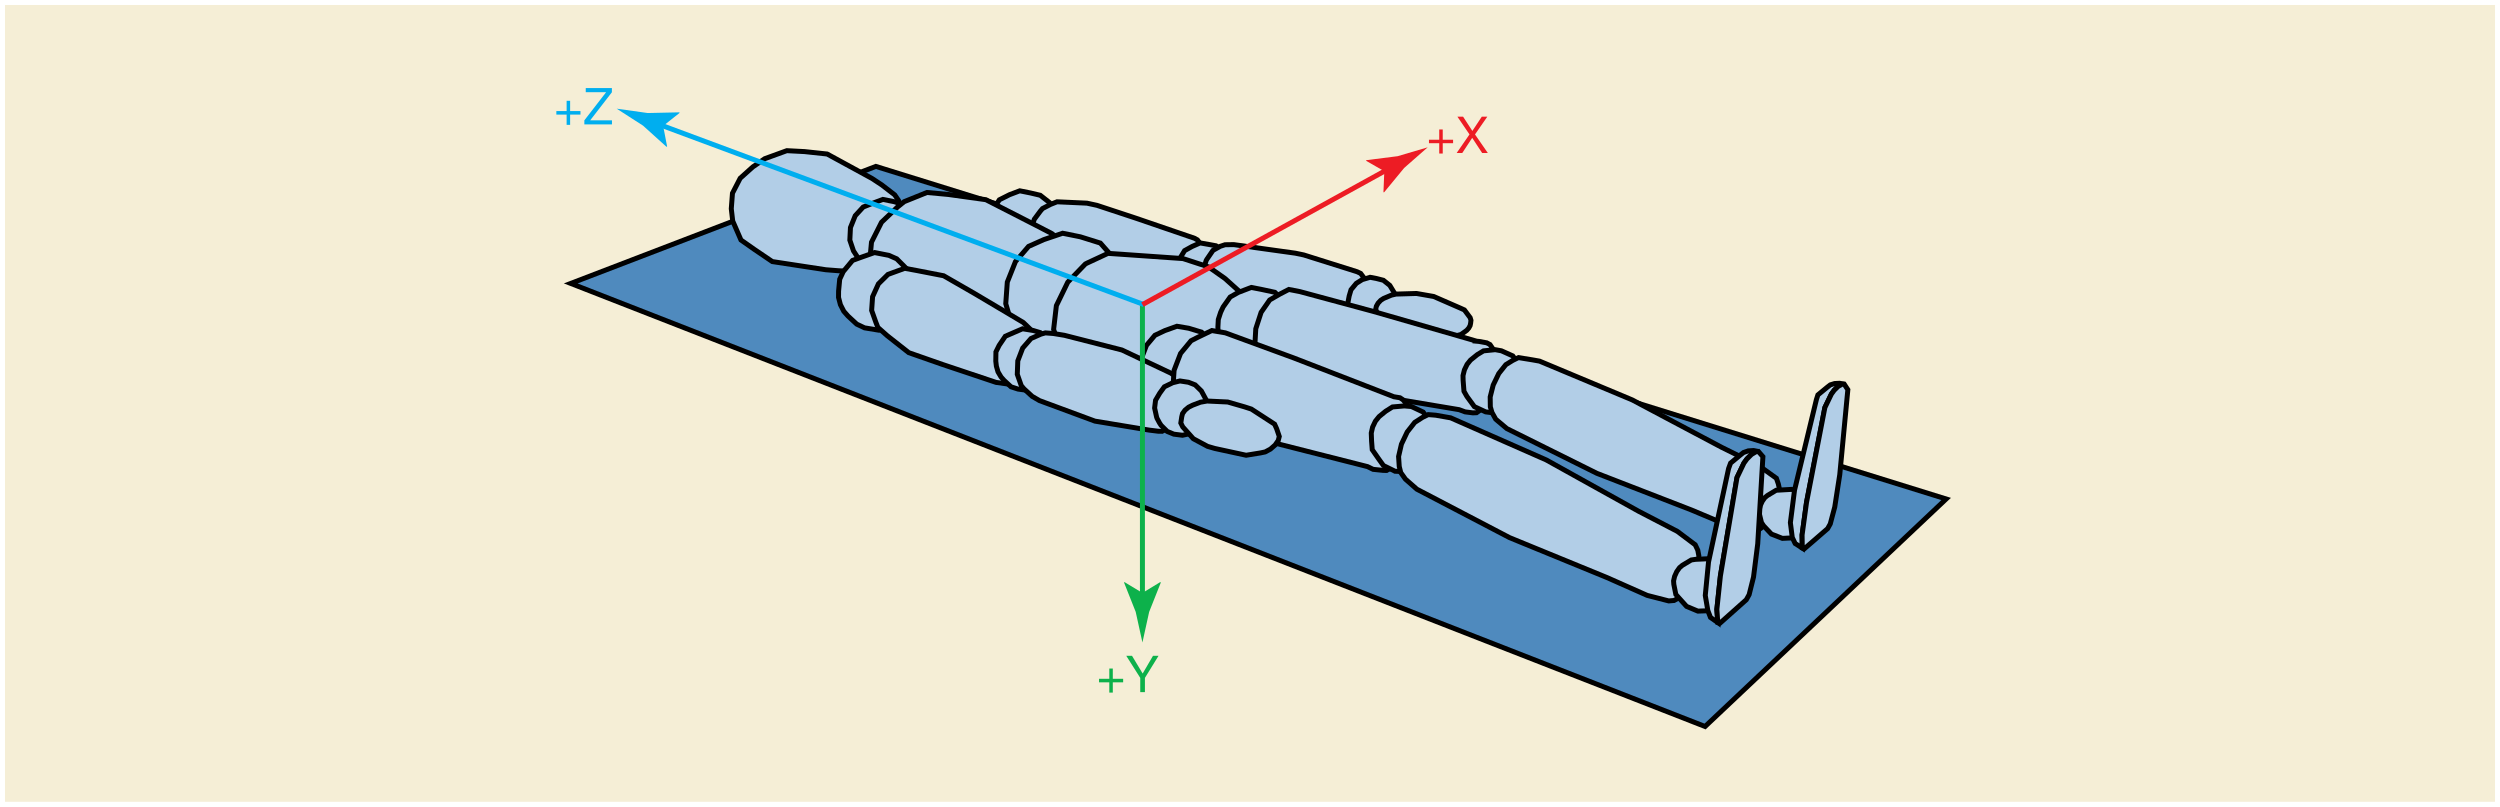
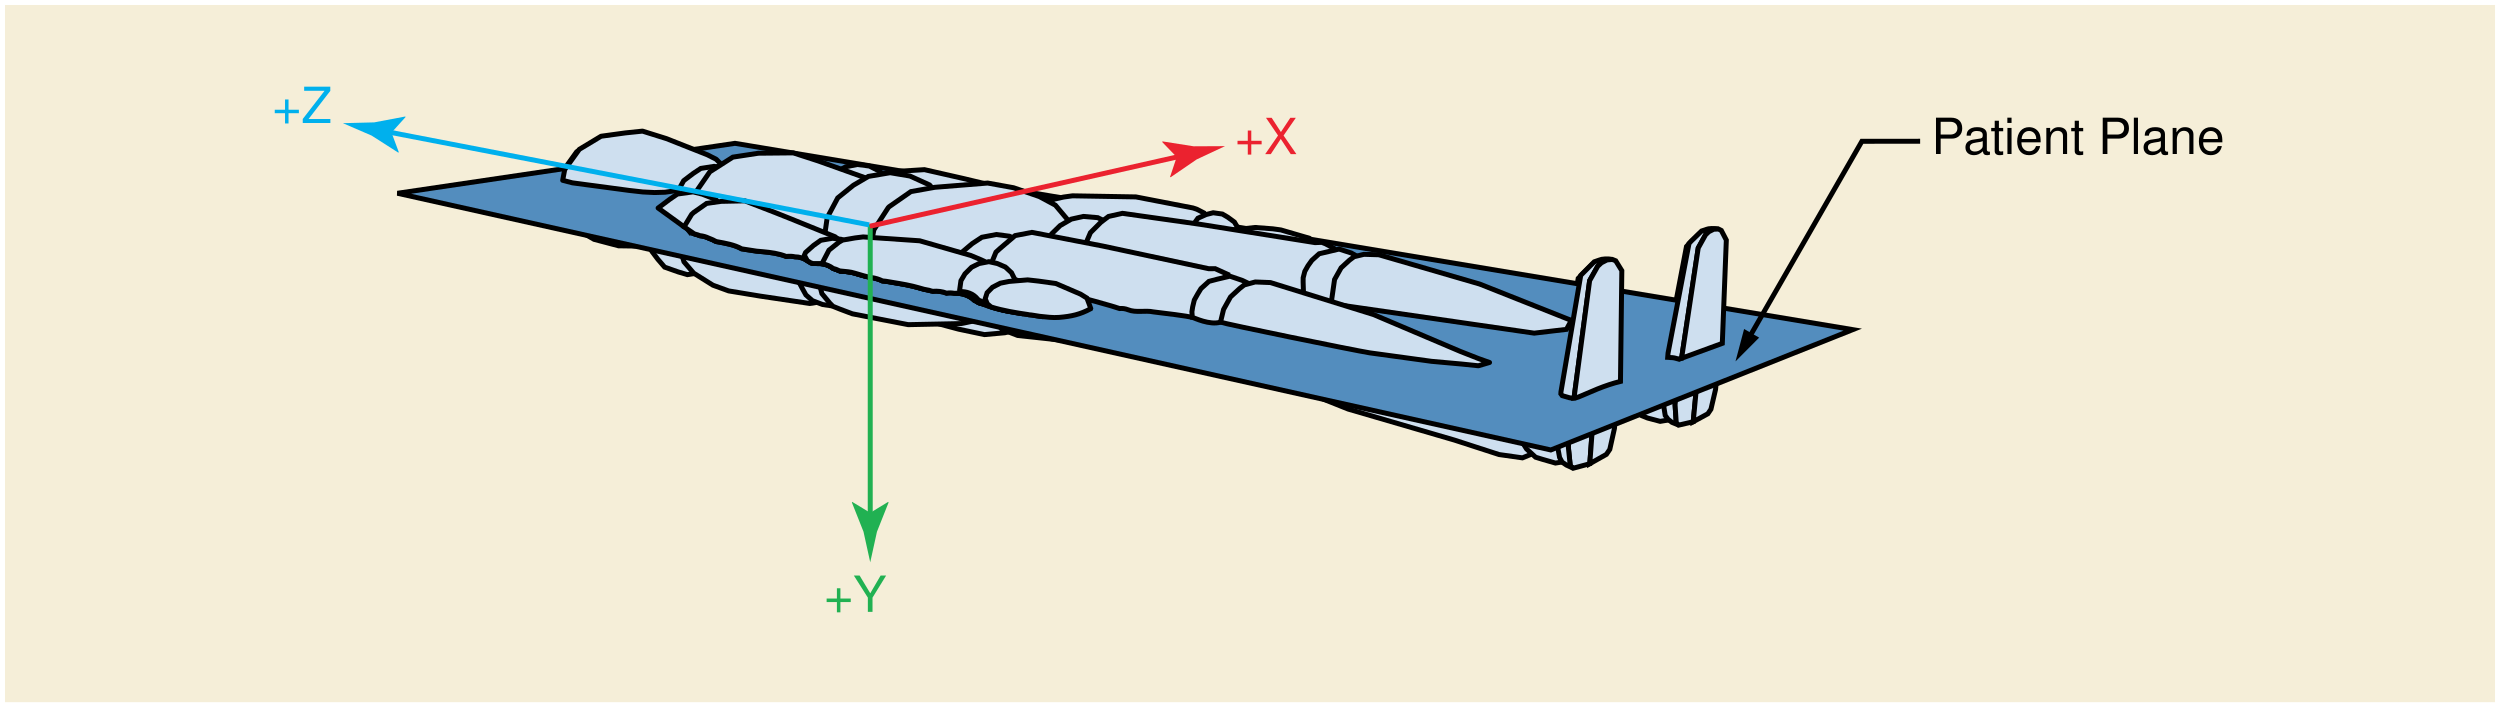
- <svg xmlns="http://www.w3.org/2000/svg" version="1.1" id="Layer_1" x="0px" y="0px" width="502px" height="162px" viewBox="0 0 502 162" enable-background="new 0 0 502 162" xml:space="preserve">
+ <svg xmlns="http://www.w3.org/2000/svg" version="1.1" id="Layer_1" x="0px" y="0px" width="502px" height="142px" viewBox="0 0 502 142" enable-background="new 0 0 502 142" xml:space="preserve">
  <defs>
    <style type="text/css">
	text {
	  font-family: Helvetica, Verdana, ArialUnicodeMS, san-serif
	}
	</style>
  </defs>
  <g>
   </g>
-   <rect x="1" y="1" fill="#F5EED6" width="500" height="160" />
  <g>
-     <polygon fill="#4F8ABE" stroke="#000000" points="175.87,33.413 114.604,56.913 342.38,145.881 390.784,100.194  " />
-     <g>
-       <polygon fill="#B2CEE7" stroke="#000000" points="180.421,40.245 179.66,39.13 177.05,37.12 175.098,35.835 166.095,30.927     161.556,30.44 157.996,30.255 153.563,31.866 151.169,33.515 148.629,35.794 147.078,38.799 146.841,41.913 147.126,44.37     148.788,48.194 151.497,50.096 155.08,52.524 165.835,54.167 168.354,54.364 171.91,54.544 173.431,54.165 176.723,52.765     179.479,50.104 181.185,46.697 181.522,43.189   " />
-       <polygon fill="#B2CEE7" stroke="#000000" points="212.114,42.825 210.735,40.665 208.885,39.212 206.94,38.752 204.768,38.315     202.706,39.099 200.669,40.124 199.391,42.101 198.562,43.853 198.362,46.077 199.021,48.504 200.405,50.657 202.247,52.124     204.189,52.617 206.363,52.97 208.436,52.243 210.425,51.157 211.747,49.23 212.499,47.458 212.744,45.253   " />
-       <polygon fill="#B2CEE7" stroke="#000000" points="184.594,44.56 183.479,42.957 181.752,41.203 179.562,40.501 177.277,40.042     175.241,40.812 173.33,41.573 171.73,43.316 170.771,45.692 170.646,48.216 171.379,50.378 172.443,52.025 174.231,53.725     176.406,54.478 178.695,54.851 180.742,54.142 182.621,53.333 184.182,51.577 185.127,49.226 185.275,46.726   " />
-       <polygon fill="#B2CEE7" stroke="#000000" points="241.67,50.054 241.473,49.563 240.454,48.187 239.862,47.847 227.936,43.762     220.268,41.231 218.255,40.795 212.259,40.521 210.96,41.036 209.336,41.88 208.882,42.417 207.692,44.019 206.959,46.165     206.831,48.429 207.333,50.345 207.539,51.073 208.725,52.446 209.708,53.526 215.236,56.074 223.344,57.389 225.151,57.683     237.49,59.544 238.155,59.515 239.636,58.604 239.997,58.274 241.15,56.586 241.892,54.362 242.074,52.036   " />
-       <polygon fill="#B2CEE7" stroke="#000000" points="215.062,51.045 213.937,49.145 211.227,46.907 208.023,45.245 197.962,40.099     190.399,39.046 186.134,38.651 181.559,40.495 180.221,41.569 177.007,44.634 174.995,48.634 174.614,52.737 174.669,54.226     176.286,58.335 179.614,60.679 185.979,64.294 197.67,66.361 201.406,67.003 205.197,67.085 207.632,66.325 210.974,64.708     213.813,61.741 215.625,58.005 216.073,54.199   " />
-       <polygon fill="#B2CEE7" stroke="#000000" points="246.786,52.054 245.663,50.414 244.183,49.354 242.919,49.118 240.99,48.78     239.376,49.492 237.866,50.327 236.882,51.944 236.333,53.296 236.202,55.06 236.753,56.944 237.874,58.582 239.35,59.653     240.89,59.946 242.539,60.2 244.166,59.523 245.647,58.652 246.661,57.063 247.165,55.696 247.321,53.941   " />
-       <polygon fill="#B2CEE7" stroke="#000000" points="274.397,56.659 274.151,56.153 273.216,54.899 272.503,54.563 261.786,51.191     260.103,50.839 247.744,49.118 245.994,49.144 245.038,49.452 243.562,50.28 242.335,52.071 242.194,52.324 241.55,54.457     241.481,56.694 241.536,56.981 242.12,59.101 243.245,60.405 244.046,61.033 245.684,61.676 257.839,64.442 259.532,64.713     270.683,65.351 271.464,65.288 272.749,64.448 273.146,64.062 274.106,62.536 274.692,60.532 274.798,58.438   " />
-       <polygon fill="#B2CEE7" stroke="#000000" points="225.783,54.587 223.542,51.752 220.954,48.811 216.94,47.554 213.374,46.835     209.601,48.113 206.535,49.479 203.907,52.526 202.266,56.647 201.955,60.979 203.031,64.628 205.126,67.595 207.89,70.37     211.859,71.776 215.441,72.245 219.245,71.148 222.216,69.64 224.735,66.562 226.333,62.51 226.709,58.249   " />
-       <polygon fill="#B2CEE7" stroke="#000000" points="183.269,55.923 182.591,54.593 181.725,53.64 180.062,51.971 178.477,51.273     175.6,50.716 172.779,51.714 171.192,52.294 169.322,54.544 168.613,56.07 168.388,58.452 168.378,59.724 168.753,61.171     169.438,62.513 170.299,63.485 172.033,65.085 173.599,65.831 176.486,66.306 178.092,65.802 180.87,64.741 182.672,62.468     183.436,60.985 183.584,58.613 183.623,57.356   " />
-       <polygon fill="#B2CEE7" stroke="#000000" points="249.14,59.062 248.905,58.554 245.99,55.931 242.673,53.593 237.549,51.925     226.316,51.137 222.482,50.876 218.302,52.819 217.937,53.007 214.405,56.665 212.119,61.374 211.566,66.144 211.682,66.479     213.016,70.461 215.944,72.659 224.81,78.624 229.956,80.379 234.331,80.579 238.552,80.515 239.146,80.271 243.435,77.896     247.126,73.723 247.196,73.577 249.495,68.678 249.552,68.554 250.272,63.344   " />
-       <polygon fill="#B2CEE7" stroke="#000000" points="207.477,66.68 205.931,65.185 205.469,64.747 195.712,58.954 189.486,55.373     184.133,54.331 181.667,53.878 179.076,54.821 178.312,55.101 176.389,56.999 175.214,59.582 175.026,62.329 175.859,64.677     176.276,65.745 178.184,67.431 182.482,70.813 189.263,73.186 200.023,76.789 202.186,77.087 202.749,77.14 204.93,76.224     206.776,74.293 206.845,74.172 207.9,71.836 207.936,71.724 208.188,69.013   " />
-       <polygon fill="#B2CEE7" stroke="#000000" points="279.97,58.788 279.071,57.306 277.786,56.28 276.372,55.919 275.116,55.681     273.544,56.142 272.349,56.895 271.286,58.177 270.915,59.432 270.632,60.912 270.978,62.552 271.876,64.031 273.159,65.062     274.571,65.44 275.825,65.644 277.403,65.208 278.575,64.427 279.663,63.169 280.001,61.903 280.302,60.431   " />
-       <polygon fill="#B2CEE7" stroke="#000000" points="259.753,64.478 259.211,62.157 258.054,60.704 255.998,58.694 253.212,58.095     251.258,57.72 248.673,58.71 247.016,59.645 245.608,61.635 245.109,62.698 244.634,64.157 244.555,65.679 244.6,67.042     245.2,69.356 246.415,70.763 248.427,72.812 251.204,73.47 253.159,73.742 255.763,72.821 257.379,71.827 258.741,69.825     259.337,68.818 259.81,67.354 259.903,65.829   " />
-       <polygon fill="#B2CEE7" stroke="#000000" points="295.212,63.792 294.052,62.236 293.329,61.907 287.886,59.534 284.435,58.929     280.325,59.052 279.397,59.265 277.821,59.932 277.245,60.307 276.728,60.861 276.372,61.489 276.249,62.062 276.571,63.099     276.815,63.825 279.499,65.704 280.421,66.088 283.604,67.227 290.013,67.946 292.72,67.333 293.374,67.159 294.099,66.647     294.536,66.321 294.927,65.877 295.198,65.38 295.296,64.931 295.368,64.321   " />
-       <polygon fill="#B2CEE7" stroke="#000000" points="300.407,71.183 300.269,70.786 299.192,69.19 298.54,68.841 296.983,68.558     296.53,68.517 296.538,68.517 296.53,68.517 295.716,68.44 296.53,68.517 275.769,62.536 261.016,58.554 258.796,58.122     256.976,59.065 254.956,60.233 253.233,62.716 252.161,66.015 251.965,69.454 252.679,72.326 253.751,73.704 255.465,75.724     270.663,78.526 292.997,82.261 294.198,82.706 295.765,82.903 296.491,82.871 298.114,81.697 298.386,81.416 299.704,79.267     300.571,76.485 300.823,73.606   " />
-       <polygon fill="#B2CEE7" stroke="#000000" points="211.783,70.952 211.465,69.817 210.858,68.8 210.287,68.049 208.89,66.792     207.477,66.366 205.33,66.018 203.902,66.635 201.866,67.52 200.628,69.351 199.981,70.657 199.954,72.519 200.071,73.526     200.4,74.671 201.011,75.698 201.638,76.403 203.021,77.675 204.426,78.13 206.576,78.427 208.018,77.86 210.029,76.933     211.223,75.085 211.9,73.804 211.961,71.952   " />
-       <polygon fill="#B2CEE7" stroke="#000000" points="244.477,70.423 243.054,68.579 241.286,66.7 238.702,65.913 236.327,65.513     233.915,66.378 231.908,67.325 230.209,69.354 229.165,72.063 228.993,74.896 229.724,77.278 231.075,79.179 232.914,80.989     235.476,81.847 237.858,82.144 240.29,81.36 242.263,80.354 243.919,78.308 244.946,75.622 245.146,72.815   " />
-       <polygon fill="#B2CEE7" stroke="#000000" points="237.722,78.866 237.071,76.708 235.744,75.358 235.101,74.923 225.285,70.28     213.736,67.331 211.526,66.968 209.912,66.843 209.029,67.091 207.025,67.976 205.358,69.892 204.373,72.46 204.271,75.157     205.068,77.432 205.612,78.074 207.269,79.593 208.726,80.44 219.863,84.562 230.78,86.369 232.61,86.595 233.344,86.601     235.152,85.687 235.468,85.316 236.811,83.664 237.628,81.493 237.76,79.229   " />
-       <polygon fill="#B2CEE7" stroke="#000000" points="283.733,84.622 283.132,81.937 281.729,80.282 281.126,79.873 279.88,79.665     259.763,71.866 246.053,66.837 243.329,66.376 240.442,67.767 239.157,68.429 237.057,70.968 235.758,74.354 235.528,77.887     236.405,80.847 237.204,82.368 239.309,84.462 253.501,88.341 274.601,93.697 275.722,94.244 277.735,94.452 278.427,94.468     280.493,93.255 280.726,92.985 282.394,90.759 283.474,87.874 283.763,84.888   " />
-       <polygon fill="#B2CEE7" stroke="#000000" points="305.833,74.563 305.292,73.507 303.765,71.464 301.483,70.441 300.243,70.216     297.899,70.452 296.655,71.2 295.278,72.31 294.595,73.157 294.056,74.268 293.771,75.419 293.794,76.378 293.966,78.564     294.554,79.599 296.05,81.651 298.315,82.706 299.565,82.866 301.905,82.674 303.126,81.886 304.542,80.829 305.216,79.972     305.753,78.856 306.052,77.71 306.052,76.749   " />
-       <polygon fill="#B2CEE7" stroke="#000000" points="357.087,97.166 356.7,96.034 353.241,93.548 345.69,89.812 327.765,80.306     309.138,72.514 307.687,72.256 304.905,71.806 303.771,72.362 302.364,73.23 300.956,75.001 299.835,77.316 299.229,79.706     299.257,81.684 299.579,82.806 300.345,84.181 302.579,86.062 320.653,95.044 339.636,102.402 347.417,105.673 351.595,106.673     352.509,106.704 353.507,106.134 354.526,105.286 355.606,103.735 356.542,101.784 357.151,99.813 357.313,98.198   " />
-       <polygon fill="#B2CEE7" stroke="#000000" points="242.14,80.187 241.235,78.505 239.989,77.282 238.653,76.761 236.931,76.496     235.49,76.849 233.805,77.669 232.876,78.946 232.036,80.37 231.846,81.935 232.241,83.729 232.329,83.993 232.834,84.929     233.145,85.404 234.38,86.634 235.708,87.179 237.436,87.4 238.884,87.087 240.548,86.235 241.505,84.983 242.308,83.542     242.522,81.987   " />
-       <polygon fill="#B2CEE7" stroke="#000000" points="256.353,86.093 255.94,85.171 251.268,82.14 249.868,81.687 246.526,80.723     242.38,80.526 241.044,80.765 239.486,81.358 238.669,81.768 237.942,82.372 237.453,83.052 237.298,83.67 237.106,84.933     237.489,85.712 239.618,88.095 242.481,89.629 243.931,90.052 250.224,91.414 253.089,90.948 254.052,90.745 255.104,90.179     256.038,89.364 256.669,88.46 256.878,87.643   " />
-       <polygon fill="#B2CEE7" stroke="#000000" points="288.169,88.315 288.001,85.946 287.329,84.922 285.763,82.74 283.417,81.632     281.995,81.511 279.612,81.716 278.237,82.583 276.911,83.664 276.177,84.583 275.62,85.759 275.351,86.952 275.411,88.542     275.544,90.294 276.905,92.247 277.796,93.485 280.128,94.627 281.556,94.679 283.935,94.522 285.286,93.614 286.655,92.591     287.378,91.657 287.935,90.482 288.218,89.291   " />
-       <polygon fill="#B2CEE7" stroke="#000000" points="340.913,110.47 340.401,109.392 336.823,106.706 329.011,102.648     310.497,92.359 291.296,83.903 288.294,83.374 286.786,83.253 285.64,83.813 284.081,84.819 282.567,86.741 281.407,89.19     280.835,91.669 280.966,93.669 281.269,94.888 282.21,96.212 284.507,98.231 303.118,107.956 322.712,115.986 330.759,119.555     335.081,120.666 336.146,120.578 337.161,120.004 338.296,119.025 339.464,117.338 340.438,115.273 341.032,113.227     341.126,111.598   " />
-       <polygon fill="#B2CEE7" stroke="#000000" points="363.979,101.409 363.581,100.747 361.985,99.101 359.776,98.265 358.858,98.318     356.655,98.444 354.894,99.503 354.38,99.919 353.87,100.644 353.464,101.53 353.247,102.407 353.261,103.095 353.702,104.935     354.136,105.583 355.706,107.245 357.907,108.104 360.308,107.989 361.042,107.913 362.829,106.872 363.331,106.442     363.833,105.708 364.237,104.815 364.462,103.94 364.464,103.251   " />
-       <g>
-         <polygon fill="#B2CEE7" stroke="#000000" points="362.751,100.88 366.435,81.84 367.737,79.138 368.3,78.367 369.12,77.569      369.878,77.151 370.321,77.142 369.396,76.961 368.396,77.013 367.522,77.284 366.944,77.728 365.034,79.297 364.731,80.241      360.343,98.419 359.507,104.948 359.886,107.919 360.464,109.134 361.899,110.05 361.86,107.417    " />
-         <polyline fill="#B2CEE7" stroke="#000000" points="369.12,77.569 368.3,78.367 367.737,79.138 366.435,81.84 362.751,100.88      361.86,107.417 361.899,110.05 362.278,110.22 366.987,106.146 367.517,105.198 368.417,101.813 369.423,95.313 371.048,78.247      370.321,77.142 369.878,77.151 369.12,77.569    " />
-       </g>
-       <polygon fill="#B2CEE7" stroke="#000000" points="347.821,117.547 347.374,115.525 346.874,114.906 345.228,113.119     342.944,112.199 340.472,112.314 339.61,112.443 337.819,113.514 337.245,113.994 336.688,114.785 336.261,115.734     336.054,116.643 336.103,117.338 336.507,119.359 337.04,119.961 338.659,121.76 340.938,122.713 343.429,122.621 344.28,122.451     346.103,121.402 346.665,120.906 347.214,120.102 347.638,119.152 347.854,118.242   " />
-       <g>
-         <polygon fill="#B2CEE7" stroke="#000000" points="345.456,115.641 348.788,95.896 350.177,92.996 350.794,92.147 351.71,91.241      352.575,90.726 353.091,90.66 352.118,90.466 351.048,90.539 350.095,90.866 349.444,91.382 347.501,92.99 347.101,94.081      343.071,112.855 342.419,119.566 342.935,122.604 343.466,123.979 344.929,125.006 344.745,122.354    " />
-         <polyline fill="#B2CEE7" stroke="#000000" points="351.71,91.241 350.794,92.147 350.177,92.996 348.788,95.896 345.456,115.641      344.745,122.354 344.929,125.006 345.38,125.127 350.657,120.424 351.226,119.402 352.106,115.875 352.952,109.187      353.993,91.701 353.091,90.66 352.575,90.726 351.71,91.241    " />
-       </g>
-     </g>
+     <rect x="1" y="1" fill="#F5EED8" width="500" height="140" />
    <g>
      <g>
-         <line fill="none" stroke="#0DB14B" x1="229.399" y1="61.163" x2="229.399" y2="120.08" />
-         <path fill="#0DB14B" d="M229.399,119.061l3.603-2.191l0.082,0.123l-2.333,5.875c-0.45,2.047-0.9,4.094-1.351,6.141     c-0.45-2.047-0.9-4.094-1.351-6.141l-2.333-5.875l0.062-0.123L229.399,119.061z" />
+         <polygon fill="#CEDFEF" stroke="#000000" points="146.295,35.914 145.715,35.151 143.085,32.472 141.328,31.578 133.15,28.344      128.385,26.853 124.978,27.206 120.132,27.873 115.796,30.484 112.88,34.542 112.012,39.207 113.374,43.505 116.659,46.548      119.297,48.065 124.202,49.36 133.781,49.502 135.995,49.353 140.092,48.6 141.219,48.065 144.437,45.938 146.572,42.788      147.232,39.224    " />
+         <path fill="#CEDFEF" stroke="#000000" d="M112.173,38.467" />
+         <polygon fill="#CEDFEF" stroke="#000000" points="178.983,38.439 177.715,36.257 175.936,34.906 174.066,33.955 171.653,33.639      169.326,34.097 167.21,35.211 165.787,36.852 164.656,38.713 164.312,41.173 164.818,43.749 166.076,45.946 167.842,47.331      169.751,48.201 172.156,48.575 174.463,48.034 176.603,46.979 177.954,45.288 179.114,43.461 179.483,41.015    " />
+         <polygon fill="#CEDFEF" stroke="#000000" points="150.027,38.819 149.149,37.67 147.416,35.415 144.976,34.385 142.881,34.012      140.211,34.428 138.669,35.451 136.777,36.885 135.518,39.138 135.149,41.751 135.746,44.199 136.55,45.396 138.347,47.629      140.82,48.587 142.903,49.029 145.556,48.537 147.133,47.585 148.992,46.116 150.223,43.861 150.593,41.263    " />
+         <polyline fill="#CEDFEF" stroke="#000000" points="144.333,33.64 142.019,35.118 138.882,39.673 137.913,44.888 139.318,49.665      142.774,53.015 148.748,55.597 154.013,56.992 164.908,57.474 168.412,57.607 172.971,56.639 174.813,55.634 178.199,53.207      180.469,49.66 181.205,45.671 180.273,41.992 179.383,40.644 176.512,37.505 173.44,36.384 163.864,32.959 158.773,31.309      151.778,31.377 146.643,32.164 144.333,33.64    " />
+         <polygon fill="#CEDFEF" stroke="#000000" points="208.79,42.761 208.638,42.378 207.537,40.527 205.958,39.719 205.317,39.424      192.971,36.463 185.113,34.676 179.052,35.06 176.931,35.493 175.836,36.115 174.173,37.642 173.926,38.128 172.959,40.171      172.66,42.527 172.705,42.746 172.66,42.527 173.09,44.72 173.203,45.289 174.439,47.125 175.337,48.051 177.29,48.922      183.035,50.998 191.052,51.488 203.689,52.113 204.382,52.011 206.123,51.55 207.662,49.977 207.902,49.672 208.85,47.517      209.167,45.055    " />
+         <polygon fill="#CEDFEF" stroke="#000000" points="213.901,43.944 212.803,42.276 211.318,41.304 209.876,40.554 207.909,40.446      206.156,40.839 204.471,41.856 203.481,43.145 202.617,44.699 202.411,46.687 202.898,48.715 203.986,50.392 205.462,51.388      206.928,52.089 208.893,52.234 210.633,51.792 212.338,50.811 213.283,49.49 214.167,47.955 214.389,45.973    " />
+         <polygon fill="#CEDFEF" stroke="#000000" points="146.262,45.141 145.695,43.816 144.606,42.188 143.21,40.652 140.511,39.6      138.667,39.139 135.513,39.575 133.944,40.651 131.64,42.382 130.842,44.298 130.206,46.146 130.1,47.593 130.35,49.138      130.906,50.481 132.095,52.06 133.455,53.638 136.192,54.605 138.02,55.151 141.157,54.635 142.765,53.639 145.004,51.847      145.853,49.963 146.382,48.102 146.507,46.671    " />
+         <polygon fill="#CEDFEF" stroke="#000000" points="242.533,45.471 242.318,45.088 241.266,43.378 239.831,42.638 239.041,42.368      227.573,40.15 214.848,39.932 213.04,40.181 211.179,40.602 210.321,41.015 208.836,42.51 207.891,44.817 207.865,44.979      207.675,47.343 207.677,47.474 208.238,49.937 209.46,51.71 210.244,52.219 212.009,53.014 213.759,53.492 226.395,54.912      238.101,54.191 238.927,54.026 240.454,53.597 241.759,52.135 242.034,51.761 242.775,49.798 242.953,47.556    " />
+         <polygon fill="#CEDFEF" stroke="#000000" points="190.836,43.726 188.636,40.566 186.143,37.748 182.216,35.961 178.238,35.291      173.866,36.034 170.85,37.814 167.712,40.347 165.591,44.316 164.932,48.913 165.873,53.182 168.203,56.251 170.533,59.237      174.564,60.808 178.504,61.686 182.82,60.712 185.943,59.151 188.981,56.51 191.018,52.533 191.679,47.985    " />
+         <polygon fill="#CEDFEF" stroke="#000000" points="214.834,46.021 214.644,45.651 211.414,41.81 208.171,40.074 203.01,38.308      197.812,37.365 187.207,38.219 182.397,39.082 178.037,42.115 177.834,42.318 174.957,46.763 174.022,51.814 175.225,56.413      175.324,56.776 178.511,60.093 187.098,64.656 192.502,66.101 197.678,67.188 201.784,66.817 207.041,65.511 207.491,65.208      211.937,61.725 214.94,56.723 215.969,51.146    " />
+         <polygon fill="#CEDFEF" stroke="#000000" points="248.279,46.743 247.354,45.195 246.018,44.221 244.943,43.592 243.096,43.331      241.687,43.688 240.027,44.431 238.886,46.024 238.34,46.902 238.015,48.616 238.344,50.425 239.262,51.979 240.59,52.971      241.682,53.559 243.525,53.852 244.926,53.453 246.596,52.739 247.762,51.158 248.267,50.262 248.605,48.554    " />
+         <polygon fill="#CEDFEF" stroke="#000000" points="225.444,49.074 224.157,47.068 222.146,45.411 219.919,44.317 217.041,44.068      214.613,44.609 212.36,45.91 210.651,47.58 209.532,50.159 209.233,53.123 209.818,55.869 211.16,57.838 213.111,59.569      215.383,60.571 218.254,60.904 220.656,60.265 222.955,59.049 224.617,57.332 225.695,54.752 225.99,51.812    " />
+         <polygon fill="#CEDFEF" stroke="#000000" points="264.366,50.231 263.251,49.146 262.394,48.447 256.693,46.781 255.064,46.557      251.499,46.287 247.528,46.73 246.303,47.059 245.146,47.763 244.527,48.175 244.096,48.735 243.943,49.329 244.096,49.841      244.412,50.804 245.184,51.388 248.196,52.901 251.536,53.674 253.195,53.863 259.677,54.021 261.087,53.602 263.026,52.999      263.808,52.44 264.351,51.696 264.55,50.906    " />
+         <polygon fill="#CEDFEF" stroke="#000000" points="268.866,53.151 268.745,52.841 267.462,50.552 265.653,49.567 264.909,49.276      263.552,49.329 240.448,45.648 224.865,43.446 222.079,44.075 220.545,45.242 218.449,47.327 217.071,50.552 216.699,54.259      217.41,57.689 219.05,60.142 220.321,61.596 222.928,62.754 238.639,63.725 262.013,64.76 263.331,65.083 264.12,64.948      266.087,64.33 267.802,62.334 267.979,62.055 269.038,59.265 269.354,56.094    " />
+         <polygon fill="#CEDFEF" stroke="#000000" points="169.195,50.504 167.568,48.465 167.148,48.138 157.97,44.424 155.122,43.291      149.052,40.944 144.289,41.043 141.374,41.459 138.787,43.274 138.368,43.653 136.853,46.159 136.401,49.073 137.105,51.8      137.345,52.576 139.295,54.848 143.163,57.27 146.322,58.416 152.588,59.45 162.596,60.938 163.158,60.869 165.677,60.414      167.889,58.744 169.367,56.193 169.833,53.259    " />
+         <polygon fill="#CEDFEF" stroke="#000000" points="173.196,54.721 173.232,54.272 172.977,53.038 172.729,52.484 171.729,50.617      170.401,49.493 168.382,48.659 166.648,48.46 164.294,48.865 162.836,49.901 161.246,51.309 160.522,52.963 160.341,54.369      160.263,55.57 160.521,56.814 161.069,57.859 161.826,59.22 163.135,60.374 165.182,61.151 166.908,61.404 169.252,60.945      170.736,59.956 172.28,58.508 173.034,56.872 173.145,55.46 173.232,54.272    " />
+         <polygon fill="#CEDFEF" stroke="#000000" points="198.574,54.979 197.119,53.076 196.492,52.775 194.412,51.904 184.167,48.961      172.81,48.185 171.193,48.384 168.676,48.82 167.962,49.232 165.942,50.846 164.636,53.357 164.313,56.258 165.04,58.959      166.663,60.913 167.265,61.512 168.662,62.072 171.162,63.014 182.368,65.192 192.965,64.976 193.723,64.832 195.869,64.373      197.714,62.771 198.902,60.348 199.208,57.571    " />
+         <polygon fill="#CEDFEF" stroke="#000000" points="208.059,53.073 206.503,50.982 204.857,49.186 202.17,48.042 199.562,47.7      196.646,48.255 194.704,49.533 192.655,51.261 191.312,53.931 190.952,57.004 191.649,59.855 193.256,61.904 194.826,63.781      197.554,64.834 200.149,65.276 203.046,64.623 205.042,63.443 207.052,61.664 208.359,58.985 208.719,55.926    " />
+         <polygon fill="#CEDFEF" stroke="#000000" points="248.106,58.338 246.469,55.924 245.848,55.625 243.484,54.557 242.218,54.569      220.912,50.014 206.7,47.269 203.325,47.917 200.348,50.458 199.479,51.243 197.813,54.591 197.361,58.447 198.218,62.016      198.862,63.141 201.188,66.144 204.344,67.36 218.69,68.912 240.302,70.814 241.522,71.203 242.261,71.088 244.754,70.443      246.924,68.341 248.353,65.206 248.37,65.12 248.766,61.777 248.773,61.645    " />
+         <polygon fill="#CEDFEF" stroke="#000000" points="275.232,55.859 274.405,54.242 272.817,52.26 271.104,51.438 268.611,50.586      266.057,51.188 264.395,51.626 262.79,53.08 262.13,54.162 261.456,55.367 261.129,56.729 260.973,57.736 261.132,59.997      262.005,61.589 263.541,63.613 265.291,64.367 267.76,65.277 270.337,64.73 271.982,64.238 273.557,62.753 274.293,61.724      274.963,60.507 275.297,59.133 275.356,58.115    " />
+         <polygon fill="#CEDFEF" stroke="#000000" points="331.335,73.715 330.751,71.877 329.585,71.139 325.474,68.816 316.86,65.681      296.601,57.646 276.368,51.769 273.374,51.68 271.39,52.158 270.458,52.854 268.786,54.386 267.468,56.738 266.772,59.436      266.841,61.93 267.116,62.879 268.075,64.983 270.452,66.644 272.261,67.589 292.011,75.004 312.827,80.642 321.544,83.276      326.12,83.849 327.64,83.272 328.495,82.579 329.782,81.163 330.847,79.088 331.485,76.758 331.573,74.621    " />
+         <polygon fill="#CEDFEF" stroke="#000000" points="203.468,57.123 202.599,55.367 201.364,54.226 199.737,53.525 198.056,53.153      196.065,53.534 194.578,54.281 193.25,55.604 192.445,56.979 192.185,58.858 192.261,59.427 192.445,60.553 192.514,60.874      193.369,62.635 194.586,63.797 196.235,64.453 197.91,64.868 199.89,64.439 201.396,63.734 202.688,62.379 203.517,61.021      203.796,59.145    " />
+         <polygon fill="#CEDFEF" stroke="#000000" points="218.202,61.682 217.746,60.468 216.482,59.683 211.494,57.536 208.043,57.055      205.844,56.809 202.097,57.124 200.356,57.476 198.784,58.286 197.7,59.396 197.323,60.583 197.732,61.607 199.662,63.191      201.233,64.117 204.202,65.151 206.596,65.376 212.649,65.872 214.691,65.417 216.327,64.853 217.456,64.236 218.233,63.408      218.506,62.531    " />
+         <polygon fill="#CEDFEF" stroke="#000000" points="253.082,61.344 252.255,59.727 250.667,57.744 248.954,56.922 246.461,56.07      243.906,56.673 242.244,57.11 240.64,58.564 239.979,59.646 239.306,60.852 238.979,62.213 238.822,63.221 238.981,65.481      239.854,67.073 241.391,69.098 243.141,69.852 245.609,70.762 248.187,70.215 249.832,69.723 251.406,68.237 252.143,67.208      252.812,65.991 253.146,64.617 253.206,63.6    " />
+         <polygon fill="#CEDFEF" stroke="#000000" points="311.298,81.022 310.56,79.146 306.526,76.738 304.954,75.938 296.087,72.512      275.282,63.771 254.596,57.35 251.549,57.229 249.329,57.828 248.418,58.541 246.584,60.224 245.18,62.746 244.492,65.599      244.66,68.198 244.893,69.238 246.051,71.385 248.454,73.181 250.531,74.07 270.712,82.144 292.048,88.368 301.007,91.272      305.71,91.939 307.429,91.233 308.278,90.524 309.7,88.962 310.839,86.726 311.481,84.257 311.499,82.024    " />
+         <polygon fill="#CEDFEF" stroke="#000000" points="339.749,78.998 339.235,77.447 338.673,76.297 336.847,74.807 335.673,74.283      333.146,73.654 330.659,74.109 329.519,74.506 328.063,75.768 327.452,76.398 326.985,77.314 326.759,78.334 326.815,79.248      327.259,80.805 327.856,81.938 329.644,83.46 330.843,83.942 333.36,84.61 335.872,84.19 336.999,83.757 338.503,82.519      339.103,81.872 339.565,80.946 339.792,79.921    " />
+         <g>
+           <polygon fill="#CEDFEF" stroke="#000000" points="336.356,81.286 337.067,73.115 340.491,50.409 341.968,47.755 342.632,47.128       343.62,46.637 344.56,46.602 343.911,46.515 343.2,46.497 342.567,46.553 342.14,46.668 341.165,46.999 339.077,49.027       338.646,49.495 334.433,71.527 333.772,79.634 334.374,83.421 334.962,84.214 335.733,84.809 337.095,85.362 336.589,84.874           " />
+           <polygon fill="#CEDFEF" stroke="#000000" points="342.632,47.128 341.968,47.755 340.491,50.409 337.067,73.115 336.356,81.286       336.589,84.874 337.095,85.362 339.997,84.687 343.62,46.637     " />
+           <polygon fill="#CEDFEF" stroke="#000000" points="345.13,46.887 344.56,46.602 343.62,46.637 339.997,84.687 342.937,83.085       343.556,82.171 344.478,78.23 345.302,70.227 346.136,48.818     " />
+         </g>
+         <polygon fill="#CEDFEF" stroke="#000000" points="319.009,86.992 318.569,85.265 317.886,84.091 316.024,82.46 314.659,81.983      312.052,81.282 309.493,81.739 308.196,82.226 306.761,83.521 306.079,84.222 305.571,85.212 305.345,86.296 305.438,87.253      305.804,88.987 306.526,90.14 308.345,91.808 309.737,92.238 312.331,92.983 314.917,92.568 316.2,92.04 317.69,90.771      318.358,90.052 318.86,89.048 319.091,87.958    " />
+         <g>
+           <polygon fill="#CEDFEF" stroke="#000000" points="321.056,53.378 320.31,54.078 318.687,56.969 315.472,81.138 314.921,89.784       315.308,93.538 315.909,94.02 319.231,93.113 322.181,52.801     " />
+           <polygon fill="#CEDFEF" stroke="#000000" points="314.921,89.784 315.472,81.138 318.687,56.969 320.31,54.078 321.056,53.378       322.181,52.801 323.267,52.709 322.583,52.616 321.819,52.607 321.122,52.685 320.63,52.832 319.616,53.182 319.302,53.493       316.901,55.9 312.929,79.295 312.425,87.867 313.165,91.858 313.665,92.786 314.534,93.388 315.909,94.02 315.308,93.538           " />
+           <polygon fill="#CEDFEF" stroke="#000000" points="323.929,52.979 323.267,52.709 322.181,52.801 319.231,93.113 322.563,91.235       323.247,90.235 324.181,86.038 324.876,77.57 325.151,54.96     " />
+         </g>
      </g>
-     </g>
-     <text transform="matrix(1 0 0 1 286.4355 30.729)" fill="#ED1C24" font-size="10">+X</text>
-     <text transform="matrix(1 0 0 1 220.1851 138.9785)" fill="#0DB14B" font-size="10">+Y</text>
-     <text transform="matrix(1 0 0 1 111.2158 24.979)" fill="#00AEEF" font-size="10">+Z</text>
-     <g>
+       <polygon fill="#538DBE" stroke="#000000" points="147.585,28.782 79.808,38.81 311.402,90.353 372.031,66.192   " />
      <g>
-         <line fill="none" stroke="#00AEEF" x1="229.692" y1="61.161" x2="132.205" y2="24.934" />
-         <path fill="#00AEEF" d="M133.161,25.289l0.798,4.14l-0.144,0.034l-4.694-4.234c-1.762-1.135-3.524-2.27-5.286-3.405     c2.076,0.291,4.151,0.582,6.227,0.873l6.32-0.141l0.094,0.1L133.161,25.289z" />
+         <polygon fill="#CEDFEF" stroke="#000000" stroke-linecap="round" stroke-linejoin="round" points="135.811,38.267      134.494,38.462 133.532,38.601 131.423,38.663 129.079,38.548 126.308,38.235 114.935,36.714 112.99,36.209 113.387,34.078      116.325,29.99 120.695,27.358 125.578,26.687 129.012,26.329 133.815,27.833 142.058,31.093 143.827,31.993 144.845,33.03      135.838,38.312    " />
+         <polygon fill="#CEDFEF" stroke="#000000" points="179.494,37.829 178.226,35.646 176.446,34.296 174.577,33.345 172.164,33.028      169.837,33.486 167.721,34.601 166.298,36.241 165.167,38.103 164.823,40.562 165.329,43.139 166.587,45.336 168.353,46.721      170.262,47.591 172.667,47.965 174.974,47.424 177.113,46.368 178.465,44.678 179.625,42.851 179.994,40.404    " />
+         <path fill="#CEDFEF" stroke="#000000" d="M137.061,44.786l1.589,1.975c0.029-0.009,0.082,0.001,0.153,0.024     c-0.166-0.171,0.192,0.063,0.85,0.245c0.305,0.07,0.597,0.173,0.885,0.291c0.625,0.057,1.219,0.229,1.764,0.491     c0.173,0.058,0.338,0.124,0.496,0.2c0.26,0.101,0.509,0.215,0.735,0.354c0.019,0.008,0.042,0.012,0.061,0.02l2.474-0.459     l1.577-0.952l1.859-1.469l1.23-2.255l0.37-2.599l-0.565-2.443l-0.878-1.149l-1.733-2.255l-2.44-1.03l-2.095-0.373l-2.67,0.416     l-1.542,1.023l-1.892,1.434l-1.26,2.253l-0.368,2.613l0.597,2.448L137.061,44.786z" />
+         <path fill="#CEDFEF" stroke="#000000" d="M180.784,41.382l-0.891-1.349l-2.871-3.139l-3.071-1.121l-9.576-3.425l-5.091-1.65     l-6.995,0.068l-5.136,0.787l-2.31,1.476l-2.314,1.479l-3.137,4.555l-0.969,5.215l0.765,2.601c0.133,0.05,0.283,0.103,0.464,0.152     c0.305,0.07,0.597,0.173,0.885,0.291c0.625,0.057,1.22,0.229,1.766,0.492c0.173,0.059,0.339,0.125,0.498,0.201     c0.264,0.103,0.516,0.219,0.744,0.36c0.091,0.038,0.179,0.08,0.267,0.122c0.056,0.012,0.11,0.031,0.167,0.041     c1.72,0.318,3.42,0.582,4.959,1.433c0.999,0.149,1.993,0.298,2.977,0.462c0.397,0.035,0.794,0.068,1.19,0.104     c1.7,0.155,3.241,0.358,4.778,0.962c0.586-0.078,1.184-0.053,1.765,0.074c0.806,0.002,1.615,0.223,2.36,0.717     c0.263,0.176,0.533,0.342,0.811,0.496c0.139,0.045,0.317,0.102,0.434,0.129c0.005,0.001,0.007,0.001,0.012,0.001     c0.366,0.012,0.729,0.013,1.096,0.005c1.1-0.023,2.124,0.352,2.956,0.982c0.391,0.096,0.772,0.234,1.138,0.428     c0.075,0.027,0.152,0.045,0.227,0.076c0.061,0.005,0.121,0.011,0.212,0.02c0.903,0.092,1.864,0.135,2.734,0.422     c0.728,0.24,1.866,0.557,2.657,0.742l1.041-0.567l3.386-2.427l2.27-3.547l0.736-3.989L180.784,41.382z" />
+         <polygon fill="#CEDFEF" stroke="#000000" points="209.301,42.15 209.148,41.768 208.048,39.917 206.469,39.108 205.828,38.813      193.481,35.853 185.624,34.065 179.562,34.449 177.441,34.883 176.347,35.505 174.684,37.031 174.437,37.518 173.47,39.561      173.171,41.917 173.216,42.136 173.171,41.917 173.601,44.109 173.714,44.679 174.95,46.515 175.848,47.44 177.801,48.312      183.546,50.388 191.562,50.878 204.2,51.503 204.893,51.4 206.634,50.939 208.173,49.366 208.413,49.062 209.36,46.906      209.678,44.444    " />
+         <polygon fill="#CEDFEF" stroke="#000000" points="214.412,43.334 213.313,41.666 211.829,40.693 210.387,39.943 208.42,39.836      206.667,40.229 204.981,41.246 203.992,42.534 203.128,44.089 202.922,46.076 203.409,48.104 204.497,49.781 205.973,50.777      207.438,51.479 209.403,51.624 211.144,51.182 212.849,50.2 213.794,48.88 214.678,47.345 214.899,45.362    " />
+         <polygon fill="#CEDFEF" stroke="#000000" points="243.044,44.86 242.829,44.478 241.776,42.768 240.342,42.027 239.552,41.758      228.084,39.54 215.358,39.321 213.551,39.57 211.689,39.991 210.832,40.404 209.347,41.899 208.401,44.207 208.376,44.369      208.186,46.732 208.188,46.863 208.749,49.326 209.971,51.1 210.755,51.608 212.52,52.403 214.27,52.882 226.905,54.302      238.611,53.581 239.438,53.416 240.965,52.986 242.27,51.524 242.545,51.15 243.286,49.188 243.464,46.945    " />
+         <path fill="#CEDFEF" stroke="#000000" d="M174.984,55.733c0.796,0.105,1.545,0.337,2.217,0.672     c0.225,0.017,0.449,0.028,0.675,0.068c1.833,0.33,3.614,0.561,5.438,1c0.729,0.177,1.444,0.396,2.167,0.595     c0.199,0.037,0.401,0.077,0.614,0.128c0.196,0.033,0.431,0.076,0.614,0.123l2.783-2.42l2.036-3.977l0.661-4.548l-0.843-4.26     l-2.2-3.159l-2.493-2.818l-3.927-1.787l-3.978-0.67l-4.372,0.743l-3.017,1.78l-3.138,2.532l-2.121,3.97l-0.659,4.597l0.941,4.269     l1.028,1.354c0.359,0.096,0.712,0.229,1.049,0.41c0.073,0.025,0.147,0.043,0.219,0.072c0.061,0.005,0.121,0.011,0.212,0.02     c0.903,0.092,1.864,0.135,2.734,0.422C172.624,55.179,174.403,55.655,174.984,55.733z" />
+         <path fill="#CEDFEF" stroke="#000000" d="M206.634,63.204c0.555,0.023,1.708,0.268,2.131,0.311     c0.181,0.02,0.362,0.039,0.544,0.06l3.139-2.46l3.004-5.002l1.028-5.577l-1.135-5.124l-0.19-0.37l-3.229-3.842l-3.243-1.735     l-5.161-1.767l-5.198-0.942l-10.604,0.854l-4.81,0.863l-4.36,3.033l-0.203,0.203l-2.877,4.444l-0.935,5.052l1.202,4.599     l0.022,0.083c0.503,0.117,0.972,0.296,1.41,0.516c0.236,0.017,0.471,0.03,0.708,0.072c1.833,0.33,3.614,0.561,5.438,1     c0.733,0.178,1.451,0.398,2.177,0.598c0.209,0.039,0.42,0.078,0.643,0.131c0.311,0.054,0.697,0.131,0.822,0.205     c0.108,0.028,0.219,0.057,0.328,0.085c0.985-0.087,1.944,0.038,2.801,0.374c0.476-0.076,0.965-0.072,1.486,0.021     c1.545-0.085,3.022,0.388,4.072,1.405c0.266,0.119,0.525,0.265,0.774,0.441c0.123,0.053,0.246,0.105,0.368,0.163     c0.24,0.044,0.48,0.105,0.716,0.202c2.686,1.111,6.061,1.639,8.938,2.062C206.507,63.172,206.567,63.192,206.634,63.204z" />
+         <polygon fill="#CEDFEF" stroke="#000000" points="248.789,46.133 247.864,44.585 246.528,43.61 245.455,42.981 243.606,42.721      242.197,43.078 240.538,43.82 239.396,45.414 238.851,46.292 238.525,48.006 238.854,49.814 239.772,51.368 241.101,52.36      242.192,52.948 244.036,53.241 245.437,52.843 247.106,52.129 248.272,50.548 248.776,49.651 249.115,47.943    " />
+         <polygon fill="#CEDFEF" stroke="#000000" points="225.955,48.464 224.668,46.458 222.657,44.801 220.43,43.707 217.552,43.458      215.124,43.999 212.871,45.3 211.162,46.97 210.043,49.549 209.744,52.513 210.329,55.259 211.671,57.228 213.622,58.959      215.894,59.961 218.765,60.294 221.167,59.654 223.466,58.438 225.128,56.722 226.206,54.142 226.501,51.201    " />
+         <polygon fill="#CEDFEF" stroke="#000000" points="264.877,49.621 263.762,48.536 262.904,47.837 257.204,46.171 255.575,45.946      252.01,45.677 248.039,46.12 246.813,46.448 245.658,47.152 245.039,47.564 244.607,48.125 244.454,48.719 244.606,49.23      244.923,50.193 245.694,50.777 248.706,52.291 252.047,53.063 253.706,53.253 260.188,53.411 261.598,52.991 263.537,52.389      264.318,51.83 264.861,51.086 265.061,50.296    " />
+         <polygon fill="#CEDFEF" stroke="#000000" points="269.377,52.541 269.256,52.23 267.973,49.941 266.164,48.957 265.42,48.666      264.062,48.719 240.959,45.038 225.376,42.836 222.59,43.465 221.056,44.632 218.96,46.717 217.582,49.941 217.21,53.648      217.921,57.079 239.149,63.114 262.523,64.149 263.842,64.472 264.631,64.338 266.598,63.721 268.312,61.724 268.49,61.445      269.549,58.654 269.865,55.483    " />
+         <path fill="#CEDFEF" stroke="#000000" d="M195.699,60.32c0.246,0.114,0.486,0.249,0.718,0.413     c0.123,0.053,0.246,0.105,0.368,0.163c0.24,0.044,0.48,0.105,0.716,0.202c2.335,0.967,5.191,1.49,7.788,1.891l0.264-0.156     l2.01-1.778l1.308-2.68l0.359-3.06l-0.66-2.853l-1.556-2.091l-1.646-1.797l-2.688-1.144l-2.607-0.342l-2.917,0.555l-1.941,1.278     l-2.049,1.728l-1.344,2.67l-0.359,3.073l0.609,2.494C193.457,58.915,194.76,59.391,195.699,60.32z" />
+         <path fill="#CEDFEF" stroke="#000000" d="M246.359,55.015l-2.363-1.068l-1.268,0.013l-21.306-4.556l-14.212-2.745l-3.375,0.648     l-2.978,2.541l-0.868,0.785l-1.666,4.067c0,0,24.677,6.531,26.496,7.252c0.562-0.045,1.131,0.021,1.681,0.242     c1.645,0.657,3.413,0.074,5.132,0.439c1.918,0.205,7.014,0.873,7.806,1.09C239.789,63.82,246.359,55.015,246.359,55.015z" />
+         <polygon fill="#CEDFEF" stroke="#000000" points="275.195,56.923 275.098,55.082 274.414,53.499 272.828,51.657 271.336,50.8      268.891,50.015 267.039,50.452 264.887,50.956 263.418,52.28 262.639,53.37 262.004,54.494 261.674,55.784 261.668,56.659      261.74,58.828 262.467,60.387 264.002,62.267 265.531,63.063 267.951,63.899 270.49,63.359 271.963,62.96 273.404,61.606      274.252,60.565 274.883,59.429 275.219,58.13    " />
+         <polygon fill="#CEDFEF" stroke="#000000" points="315.528,64.34 297.111,57.036 276.879,51.158 273.885,51.069 271.9,51.548      270.969,52.244 269.297,53.775 267.979,56.128 267.283,60.985 308.069,66.896 314.545,66.134    " />
+         <path fill="#CEDFEF" stroke="#000000" d="M245.076,64.687c1.75-0.53,6.102-7.553,6.102-7.553l-1.714-0.822l-2.492-0.852     l-2.555,0.603l-1.662,0.438l-1.604,1.454l-0.66,1.082l-0.674,1.205l-0.327,1.362l-0.156,1.008l0.078,1.108     c0.009,0.002,0.019,0.002,0.027,0.004C239.789,63.82,242.922,65.358,245.076,64.687z" />
+         <path fill="#CEDFEF" stroke="#000000" d="M335.422,71.796c0.545,0.002,1.062,0.113,1.565,0.279     c0.121-0.021,0.258-0.045,0.418-0.07c0.089-0.02,0.17-0.049,0.258-0.068l3.339-22.138l1.477-2.654l0.664-0.627l0.988-0.491     l0.939-0.035l-0.648-0.087l-0.711-0.018l-0.633,0.056l-0.428,0.115l-0.975,0.331l-2.088,2.028l-0.432,0.468l-4.213,22.028     l-0.068,0.844C335.057,71.767,335.239,71.761,335.422,71.796z" />
+         <polyline fill="#CEDFEF" stroke="#000000" points="344.131,46.026 343.143,46.518 342.479,47.145 341.002,49.799 337.663,71.937      345.839,68.946 346.646,48.208 345.641,46.276 345.07,45.991 344.131,46.026    " />
+         <path fill="#CEDFEF" stroke="#000000" d="M316.06,79.944l3.138-23.586l1.623-2.891l0.746-0.7l1.125-0.577l1.086-0.092     l-0.684-0.093l-0.764-0.009l-0.697,0.077l-0.492,0.147l-1.014,0.35l-0.314,0.312l-2.4,2.407l-3.973,23.389l-0.022,0.389     c0.095,0.123,0.188,0.254,0.281,0.381C314.889,79.796,315.415,80.011,316.06,79.944z" />
+         <path fill="#CEDFEF" stroke="#000000" d="M322.691,52.19l-1.125,0.577l-0.746,0.7l-1.623,2.891l-3.138,23.586     c0.519-0.051,1.117-0.283,2.214-0.779l2.522-1.068c1.511-0.607,3.072-1.141,4.596-1.508l0.271-22.239l-1.223-1.981l-0.662-0.27     L322.691,52.19z" />
+         <path fill="#CEDFEF" stroke="#000000" stroke-linecap="round" stroke-linejoin="round" d="M275.037,70.851     c-3.029-0.475-29.221-5.833-29.961-6.164l0.615-2.551l1.403-2.522l1.833-1.683l0.911-0.713l2.221-0.599l3.047,0.12l20.687,6.422     l17.428,7.398l3.648,1.434l2.23,0.795l-2.242,0.658l-3.324-0.344c-2.026-0.184-4.053-0.365-6.078-0.547L275.037,70.851z" />
+         <polygon fill="#CEDFEF" stroke="#000000" stroke-linecap="round" stroke-linejoin="round" points="137.363,45.549 132.15,41.771      134.455,40.041 136.023,38.965 139.178,38.528 141.021,38.989 143.721,40.042 145.117,41.578 146.206,43.206 146.772,44.53      147.018,46.061 146.893,47.491    " />
+         <path fill="#CEDFEF" stroke="#000000" d="M162.818,52.786c0.139,0.045,0.317,0.102,0.434,0.129     c0.005,0.001,0.007,0.001,0.012,0.001c0.366,0.012,0.729,0.013,1.096,0.005c1.101-0.023,2.124,0.352,2.956,0.982     c0.391,0.096,0.772,0.234,1.138,0.428c0.075,0.027,0.152,0.045,0.227,0.076c0.061,0.005,0.121,0.011,0.212,0.02     c0.378,0.039,0.765,0.071,1.151,0.113l0.301-1.892l-0.638-2.755l-1.627-2.039l-0.42-0.327l-9.179-3.714l-2.848-1.133l-6.07-2.347     l-4.763,0.099l-2.915,0.416l-2.587,1.815l-0.419,0.379l-1.516,2.506l2.025,1.399c0.083,0.027,0.168,0.057,0.264,0.082     c0.305,0.07,0.597,0.173,0.885,0.291c0.625,0.057,1.22,0.229,1.766,0.492c0.173,0.059,0.339,0.125,0.498,0.201     c0.264,0.103,0.516,0.219,0.744,0.36c0.091,0.038,0.179,0.08,0.267,0.122c0.056,0.012,0.11,0.031,0.167,0.041     c1.72,0.318,3.42,0.582,4.959,1.433c0.999,0.149,1.993,0.298,2.977,0.462c0.397,0.035,0.794,0.068,1.19,0.104     c1.7,0.155,3.241,0.358,4.778,0.962c0.586-0.078,1.184-0.053,1.765,0.074c0.806,0.002,1.615,0.223,2.36,0.717     C162.271,52.466,162.541,52.632,162.818,52.786z" />
+         <path fill="#CEDFEF" stroke="#000000" d="M173.487,52.428l-0.247-0.554l-1-1.867l-1.328-1.124l-2.02-0.834l-1.733-0.199     l-2.354,0.405l-1.458,1.036l-1.59,1.407l-0.24,0.549l0.588,1.104c0.233,0.151,0.47,0.3,0.714,0.436     c0.139,0.045,0.317,0.102,0.434,0.129c0.005,0.001,0.007,0.001,0.012,0.001c0.366,0.012,0.729,0.013,1.096,0.005     c1.1-0.023,2.124,0.352,2.956,0.982c0.391,0.096,0.772,0.234,1.138,0.428c0.075,0.027,0.152,0.045,0.227,0.076     c0.061,0.005,0.121,0.011,0.212,0.02c0.903,0.092,1.864,0.135,2.734,0.422c0.538,0.178,1.302,0.397,1.984,0.575l0.045-0.574     l0.088-1.188L173.487,52.428z" />
+         <path fill="#CEDFEF" stroke="#000000" d="M199.085,54.369l-1.455-1.903l-0.627-0.301l-2.08-0.871l-10.245-2.943l-11.357-0.776     l-1.616,0.199l-2.518,0.437l-0.714,0.412l-2.02,1.613l-1.307,2.512l-0.025,0.228c0.805,0.118,1.545,0.45,2.178,0.925     c0.396,0.096,0.783,0.234,1.153,0.432c0.075,0.027,0.153,0.045,0.228,0.076c0.061,0.005,0.121,0.011,0.212,0.02     c0.903,0.092,1.864,0.135,2.734,0.422c0.998,0.33,2.777,0.807,3.358,0.885c0.796,0.105,1.545,0.337,2.217,0.672     c0.225,0.017,0.449,0.028,0.675,0.068c1.833,0.33,3.614,0.561,5.438,1c0.733,0.178,1.451,0.398,2.177,0.598     c0.209,0.039,0.42,0.078,0.643,0.131c0.311,0.054,0.697,0.131,0.822,0.205c0.108,0.028,0.219,0.057,0.328,0.085     c0.985-0.087,1.944,0.038,2.801,0.374c0.476-0.076,0.965-0.072,1.486,0.021c1.545-0.085,3.022,0.388,4.072,1.405     c0.266,0.119,0.525,0.265,0.774,0.441c0.123,0.053,0.246,0.105,0.368,0.163c0.24,0.044,0.48,0.105,0.716,0.202     c0.34,0.141,1.912-1.361,1.912-1.361l0.306-2.776L199.085,54.369z" />
+         <path fill="#CEDFEF" stroke="#000000" d="M196.27,60.01c0.068,0.093,0.156,0.168,0.23,0.255c0.795,0.342,1.6,0.646,2.412,0.959     c0.679,0.261,1.688,0.778,2.418,1.035c0.259,0.059,0.518,0.117,0.777,0.17c0.135,0.021,0.27,0.04,0.405,0.061l0.686-0.721     l0.829-1.357l0.279-1.877l-0.328-2.021l-0.869-1.756l-1.234-1.142l-1.627-0.7l-1.682-0.372l-1.99,0.381l-1.487,0.747     l-1.328,1.323l-0.805,1.375l-0.261,1.879l0.041,0.302C194.073,58.503,195.406,58.945,196.27,60.01z" />
+         <path fill="#CEDFEF" stroke="#000000" d="M206.606,63.204c0.542,0.016,1.728,0.268,2.158,0.311     c1.293,0.133,2.605,0.328,3.907,0.219c2.504-0.211,4.199-0.593,6.317-1.725l0.027-0.088l-0.304-0.849l-0.456-1.215l-1.264-0.785     l-4.988-2.146l-3.451-0.481l-2.199-0.246l-3.747,0.315l-1.74,0.352l-1.572,0.811l-1.084,1.11l-0.377,1.187l0.409,1.025     l0.786,0.646c2.371,0.748,5.055,1.17,7.409,1.518C206.499,63.171,206.548,63.193,206.606,63.204z" />
      </g>
-     </g>
-     <g>
+       <text transform="matrix(1 0 0 1 387.8408 30.9248)" font-size="10">Patient Plane</text>
      <g>
-         <line fill="none" stroke="#ED1C24" x1="229.399" y1="61.163" x2="278.86" y2="33.892" />
-         <path fill="#ED1C24" d="M277.967,34.384l-3.657-2.098l0.067-0.13l6.271-0.793c2.01-0.594,4.021-1.188,6.03-1.782     c-1.575,1.383-3.15,2.766-4.726,4.148l-4.018,4.88l-0.138,0.005L277.967,34.384z" />
+         <g>
+           <polyline fill="none" stroke="#000000" points="385.563,28.364 373.87,28.37 351.135,67.959     " />
+           <g>
+             <polygon points="350.215,66.06 348.487,72.568 353.238,67.796      " />
+           </g>
+         </g>
+       </g>
+       <g>
+         <g>
+           <line fill="none" stroke="#21B152" x1="174.742" y1="45.068" x2="174.742" y2="103.985" />
+           <path fill="#21B152" d="M174.742,102.965l3.603-2.189l0.082,0.122l-2.333,5.875c-0.45,2.047-0.9,4.095-1.351,6.142      c-0.45-2.047-0.9-4.095-1.351-6.142l-2.333-5.875l0.062-0.122L174.742,102.965z" />
+         </g>
+       </g>
+       <text transform="matrix(1 0 0 1 247.9927 30.9473)" fill="#EB222F" font-size="10">+X</text>
+       <text transform="matrix(1 0 0 1 165.4873 122.8633)" fill="#21B152" font-size="10">+Y</text>
+       <text transform="matrix(1 0 0 1 54.6714 24.7036)" fill="#00B0ED" font-size="10">+Z</text>
+       <g>
+         <g>
+           <line fill="none" stroke="#00B0ED" x1="174.523" y1="45.156" x2="77.616" y2="26.43" />
+           <path fill="#00B0ED" d="M78.618,26.623l1.467,3.953l-0.136,0.057l-5.325-3.406c-1.924-0.831-3.849-1.661-5.773-2.492      c2.095-0.054,4.191-0.107,6.286-0.162l6.211-1.176l0.108,0.083L78.618,26.623z" />
+         </g>
+       </g>
+       <g>
+         <g>
+           <line fill="none" stroke="#EB222F" x1="174.658" y1="45.426" x2="237.274" y2="31.309" />
+           <path fill="#EB222F" d="M236.279,31.533L233.35,28.5l0.102-0.106l6.245,0.984c2.096-0.011,4.192-0.022,6.288-0.033      c-1.897,0.89-3.796,1.779-5.693,2.669l-5.218,3.568l-0.133-0.033L236.279,31.533z" />
+         </g>
      </g>
    </g>
  </g>
</svg>
